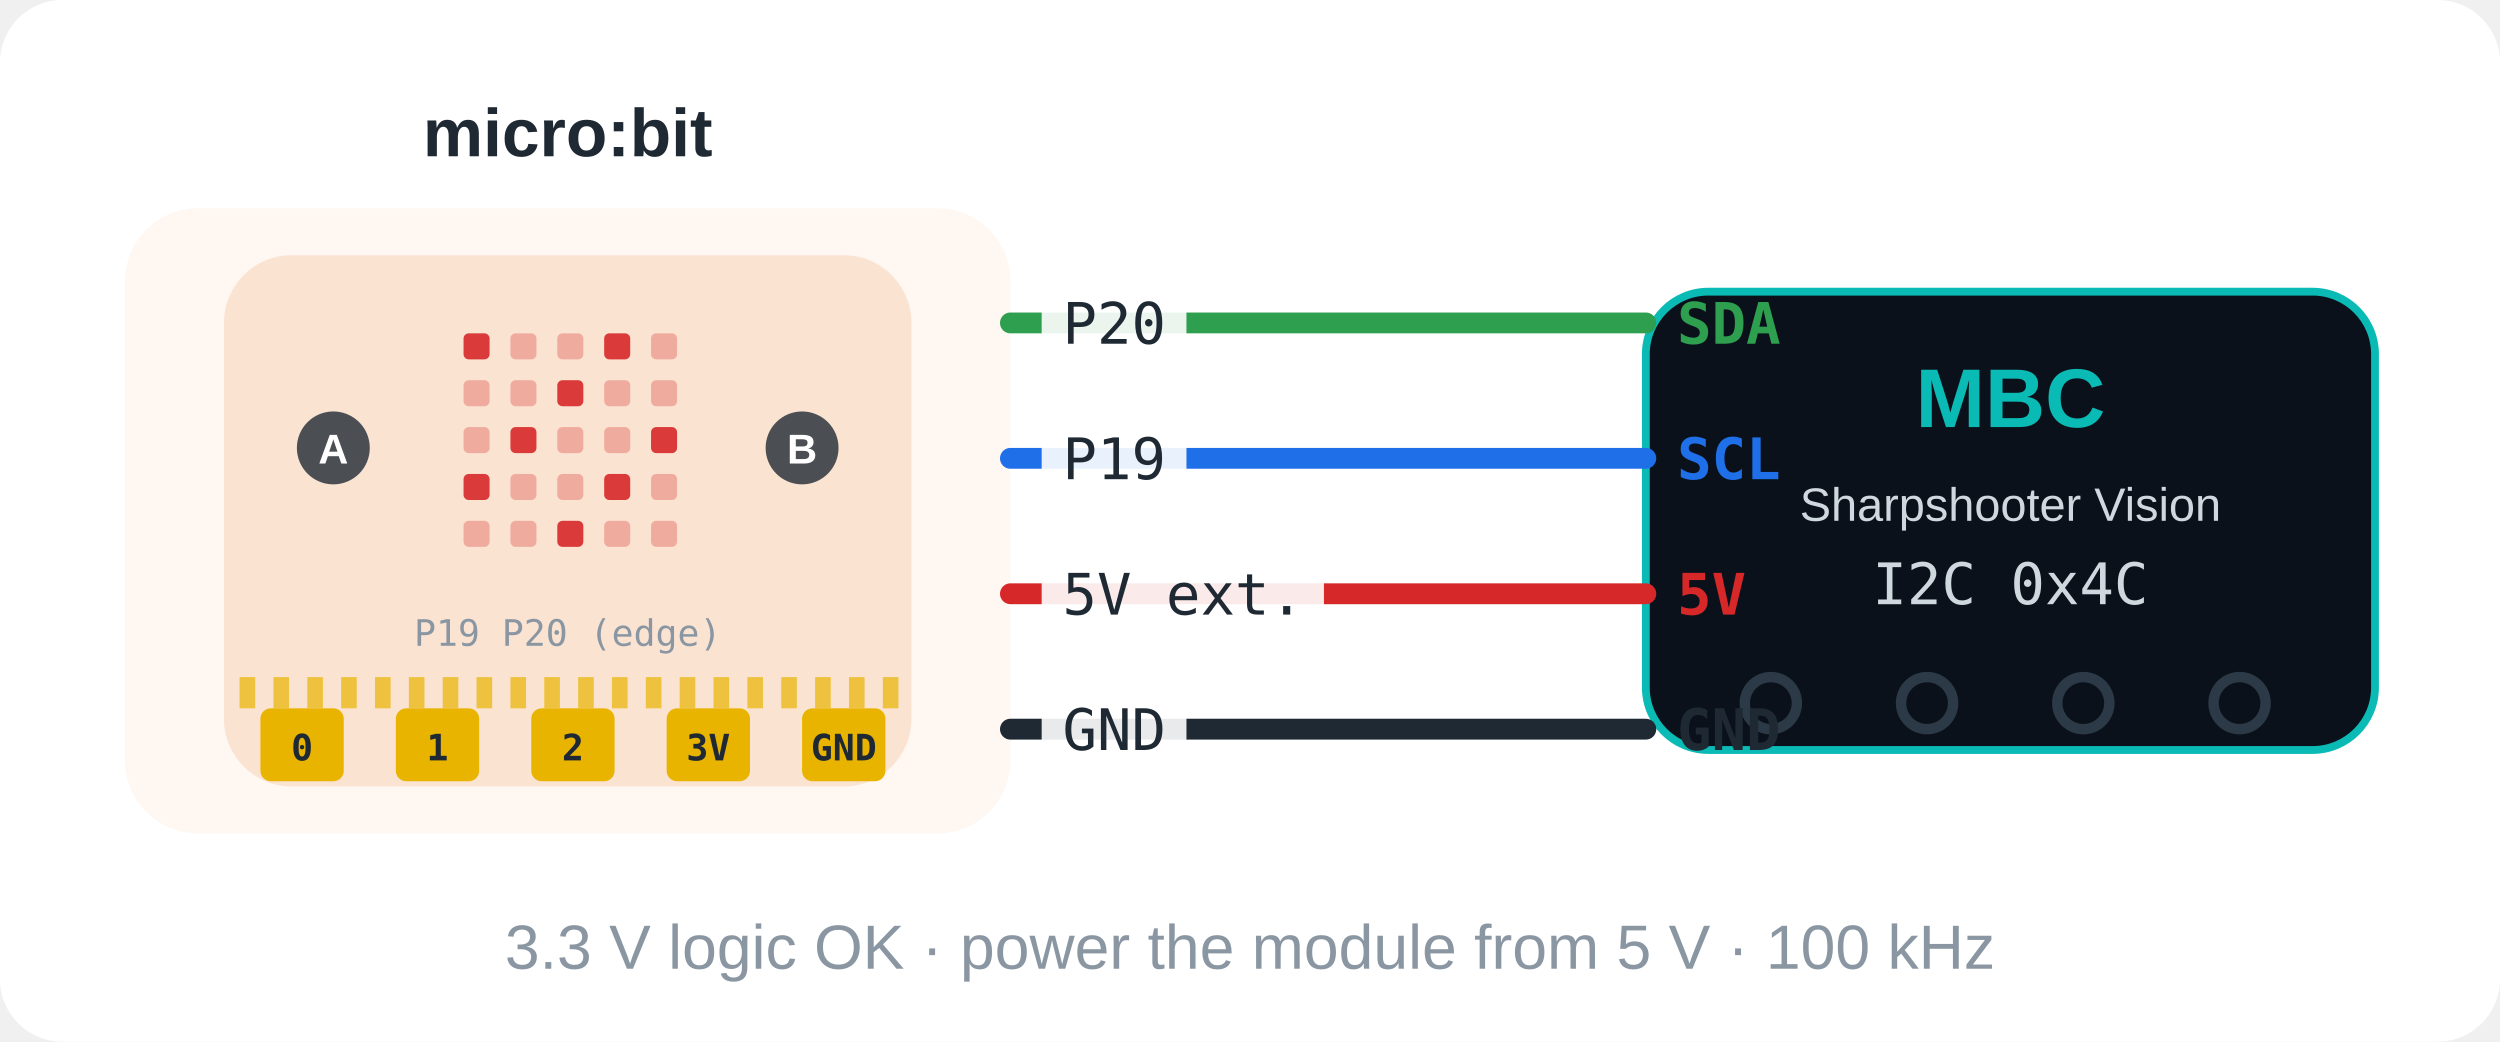
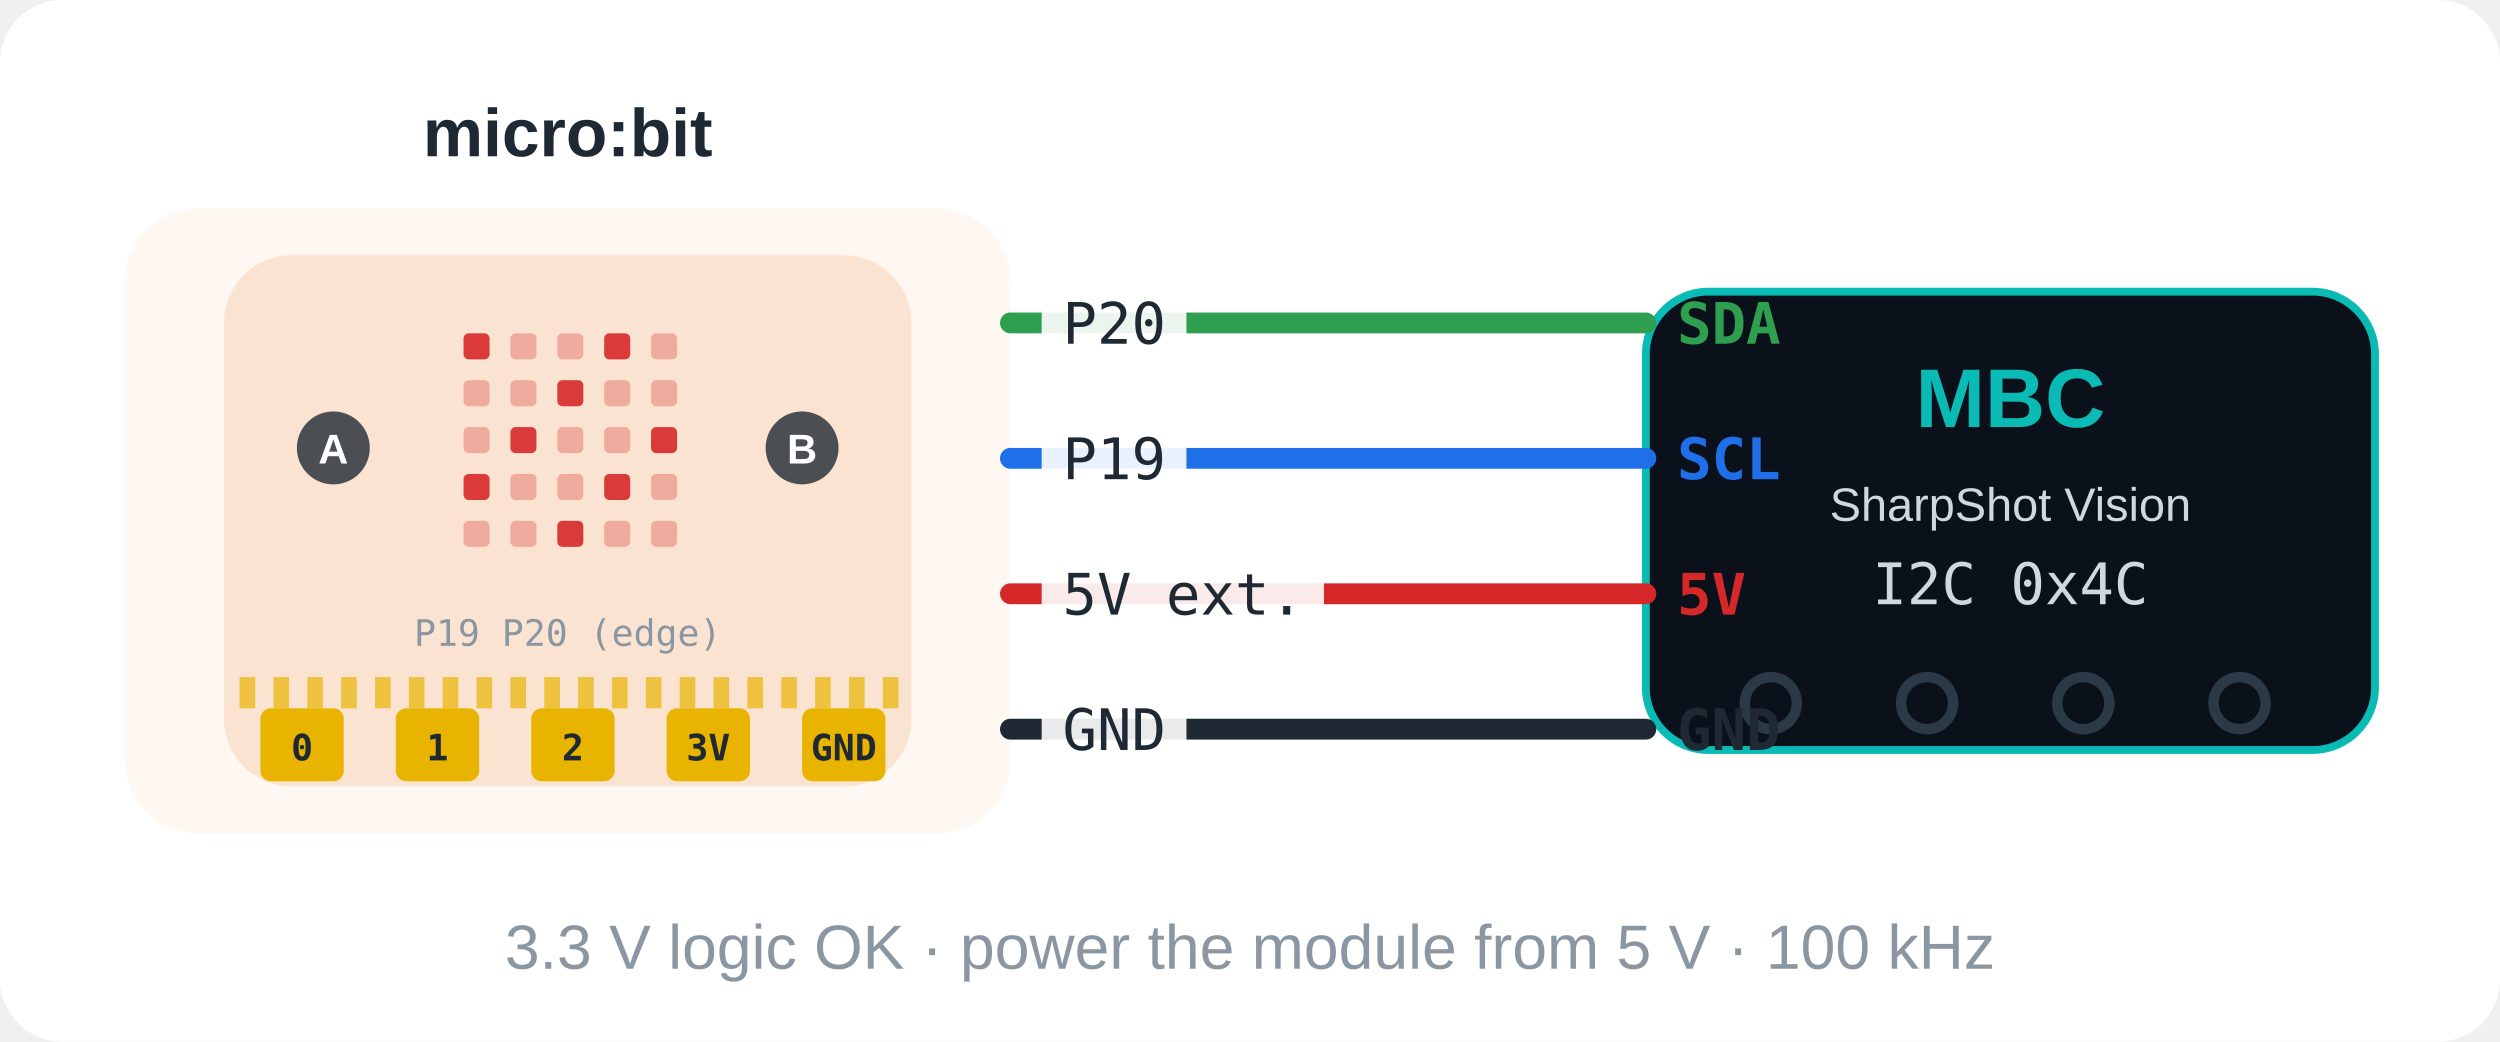
<svg xmlns="http://www.w3.org/2000/svg" viewBox="0 0 480 200" width="480" height="200" role="img" font-family="Nunito, &quot;Segoe UI&quot;, Arial, sans-serif">
  <rect width="480" height="200" rx="12" fill="#ffffff" />
  <rect x="24" y="40" width="170" height="120" rx="14" fill="#E8711E" opacity="0.06" />
  <rect x="44" y="50" width="130" height="100" rx="12" fill="#E8711E" opacity="0.15" stroke="#E8711E" stroke-width="2" />
  <rect x="89" y="64" width="5" height="5" rx="1" fill="#D62828" opacity="0.9" />
  <rect x="89" y="73" width="5" height="5" rx="1" fill="#D62828" opacity="0.3" />
  <rect x="89" y="82" width="5" height="5" rx="1" fill="#D62828" opacity="0.3" />
  <rect x="89" y="91" width="5" height="5" rx="1" fill="#D62828" opacity="0.9" />
  <rect x="89" y="100" width="5" height="5" rx="1" fill="#D62828" opacity="0.3" />
  <rect x="98" y="64" width="5" height="5" rx="1" fill="#D62828" opacity="0.3" />
  <rect x="98" y="73" width="5" height="5" rx="1" fill="#D62828" opacity="0.3" />
  <rect x="98" y="82" width="5" height="5" rx="1" fill="#D62828" opacity="0.9" />
  <rect x="98" y="91" width="5" height="5" rx="1" fill="#D62828" opacity="0.3" />
  <rect x="98" y="100" width="5" height="5" rx="1" fill="#D62828" opacity="0.3" />
  <rect x="107" y="64" width="5" height="5" rx="1" fill="#D62828" opacity="0.3" />
  <rect x="107" y="73" width="5" height="5" rx="1" fill="#D62828" opacity="0.9" />
  <rect x="107" y="82" width="5" height="5" rx="1" fill="#D62828" opacity="0.3" />
  <rect x="107" y="91" width="5" height="5" rx="1" fill="#D62828" opacity="0.3" />
  <rect x="107" y="100" width="5" height="5" rx="1" fill="#D62828" opacity="0.9" />
  <rect x="116" y="64" width="5" height="5" rx="1" fill="#D62828" opacity="0.9" />
  <rect x="116" y="73" width="5" height="5" rx="1" fill="#D62828" opacity="0.3" />
  <rect x="116" y="82" width="5" height="5" rx="1" fill="#D62828" opacity="0.3" />
  <rect x="116" y="91" width="5" height="5" rx="1" fill="#D62828" opacity="0.9" />
  <rect x="116" y="100" width="5" height="5" rx="1" fill="#D62828" opacity="0.3" />
  <rect x="125" y="64" width="5" height="5" rx="1" fill="#D62828" opacity="0.3" />
  <rect x="125" y="73" width="5" height="5" rx="1" fill="#D62828" opacity="0.3" />
  <rect x="125" y="82" width="5" height="5" rx="1" fill="#D62828" opacity="0.9" />
  <rect x="125" y="91" width="5" height="5" rx="1" fill="#D62828" opacity="0.3" />
  <rect x="125" y="100" width="5" height="5" rx="1" fill="#D62828" opacity="0.3" />
  <circle cx="64" cy="86" r="7" fill="#1f2933" opacity="0.8" />
  <circle cx="154" cy="86" r="7" fill="#1f2933" opacity="0.8" />
  <text x="64" y="89" font-size="8" fill="#fff" text-anchor="middle" font-weight="700">A</text>
  <text x="154" y="89" font-size="8" fill="#fff" text-anchor="middle" font-weight="700">B</text>
  <rect x="50" y="136" width="16" height="14" rx="2" fill="#E8B400" />
  <text x="58" y="146" font-size="7" fill="#1f2933" text-anchor="middle" font-family="&quot;JetBrains Mono&quot;, Consolas, monospace" font-weight="700">0</text>
  <rect x="76" y="136" width="16" height="14" rx="2" fill="#E8B400" />
  <text x="84" y="146" font-size="7" fill="#1f2933" text-anchor="middle" font-family="&quot;JetBrains Mono&quot;, Consolas, monospace" font-weight="700">1</text>
  <rect x="102" y="136" width="16" height="14" rx="2" fill="#E8B400" />
  <text x="110" y="146" font-size="7" fill="#1f2933" text-anchor="middle" font-family="&quot;JetBrains Mono&quot;, Consolas, monospace" font-weight="700">2</text>
  <rect x="128" y="136" width="16" height="14" rx="2" fill="#E8B400" />
  <text x="136" y="146" font-size="7" fill="#1f2933" text-anchor="middle" font-family="&quot;JetBrains Mono&quot;, Consolas, monospace" font-weight="700">3V</text>
  <rect x="154" y="136" width="16" height="14" rx="2" fill="#E8B400" />
  <text x="162" y="146" font-size="7" fill="#1f2933" text-anchor="middle" font-family="&quot;JetBrains Mono&quot;, Consolas, monospace" font-weight="700">GND</text>
  <rect x="46" y="130" width="3" height="6" fill="#E8B400" opacity="0.7" />
  <rect x="52.5" y="130" width="3" height="6" fill="#E8B400" opacity="0.7" />
  <rect x="59" y="130" width="3" height="6" fill="#E8B400" opacity="0.7" />
  <rect x="65.5" y="130" width="3" height="6" fill="#E8B400" opacity="0.7" />
  <rect x="72" y="130" width="3" height="6" fill="#E8B400" opacity="0.7" />
  <rect x="78.5" y="130" width="3" height="6" fill="#E8B400" opacity="0.7" />
  <rect x="85" y="130" width="3" height="6" fill="#E8B400" opacity="0.7" />
  <rect x="91.5" y="130" width="3" height="6" fill="#E8B400" opacity="0.7" />
  <rect x="98" y="130" width="3" height="6" fill="#E8B400" opacity="0.7" />
  <rect x="104.5" y="130" width="3" height="6" fill="#E8B400" opacity="0.7" />
  <rect x="111" y="130" width="3" height="6" fill="#E8B400" opacity="0.7" />
  <rect x="117.5" y="130" width="3" height="6" fill="#E8B400" opacity="0.7" />
  <rect x="124" y="130" width="3" height="6" fill="#E8B400" opacity="0.7" />
  <rect x="130.5" y="130" width="3" height="6" fill="#E8B400" opacity="0.7" />
  <rect x="137" y="130" width="3" height="6" fill="#E8B400" opacity="0.7" />
  <rect x="143.5" y="130" width="3" height="6" fill="#E8B400" opacity="0.7" />
  <rect x="150" y="130" width="3" height="6" fill="#E8B400" opacity="0.7" />
  <rect x="156.5" y="130" width="3" height="6" fill="#E8B400" opacity="0.7" />
  <rect x="163" y="130" width="3" height="6" fill="#E8B400" opacity="0.7" />
  <rect x="169.5" y="130" width="3" height="6" fill="#E8B400" opacity="0.7" />
  <text x="109" y="124" font-size="7" fill="#8a97a3" text-anchor="middle" font-family="&quot;JetBrains Mono&quot;, Consolas, monospace">P19 P20 (edge)</text>
  <text x="109" y="30" font-size="13" fill="#1f2933" text-anchor="middle" font-weight="700">micro:bit</text>
  <rect x="316" y="56" width="140" height="88" rx="12" fill="#0a111a" stroke="#0ABAB5" stroke-width="1.5" />
  <circle cx="340" cy="135" r="5" fill="none" stroke="#2b3a46" stroke-width="2" />
  <circle cx="370" cy="135" r="5" fill="none" stroke="#2b3a46" stroke-width="2" />
  <circle cx="400" cy="135" r="5" fill="none" stroke="#2b3a46" stroke-width="2" />
  <circle cx="430" cy="135" r="5" fill="none" stroke="#2b3a46" stroke-width="2" />
  <text x="386" y="82" font-size="16" fill="#0ABAB5" text-anchor="middle" font-weight="700">MBC</text>
-   <text x="386" y="100" font-size="9" fill="#cfd8de" text-anchor="middle">Sharpshooter Vision</text>
+   <text x="386" y="100" font-size="9" fill="#cfd8de" text-anchor="middle">SharpShot Vision</text>
  <text x="386" y="116" font-size="11" fill="#cfd8de" text-anchor="middle" font-family="&quot;JetBrains Mono&quot;, Consolas, monospace">I2C 0x4C</text>
  <line x1="194" y1="62" x2="316" y2="62" stroke="#2E9E4F" stroke-width="4" stroke-linecap="round" />
  <rect x="200" y="55" width="27.8" height="14" rx="3" fill="#fff" opacity="0.9" />
  <text x="204" y="66" font-size="11" fill="#1f2933" text-anchor="start" font-family="&quot;JetBrains Mono&quot;, Consolas, monospace">P20</text>
  <text x="322" y="66" font-size="11" fill="#2E9E4F" text-anchor="start" font-family="&quot;JetBrains Mono&quot;, Consolas, monospace" font-weight="700">SDA</text>
  <line x1="194" y1="88" x2="316" y2="88" stroke="#1E6FE8" stroke-width="4" stroke-linecap="round" />
  <rect x="200" y="81" width="27.8" height="14" rx="3" fill="#fff" opacity="0.9" />
  <text x="204" y="92" font-size="11" fill="#1f2933" text-anchor="start" font-family="&quot;JetBrains Mono&quot;, Consolas, monospace">P19</text>
  <text x="322" y="92" font-size="11" fill="#1E6FE8" text-anchor="start" font-family="&quot;JetBrains Mono&quot;, Consolas, monospace" font-weight="700">SCL</text>
  <line x1="194" y1="114" x2="316" y2="114" stroke="#D62828" stroke-width="4" stroke-linecap="round" />
  <rect x="200" y="107" width="54.2" height="14" rx="3" fill="#fff" opacity="0.9" />
  <text x="204" y="118" font-size="11" fill="#1f2933" text-anchor="start" font-family="&quot;JetBrains Mono&quot;, Consolas, monospace">5V ext.</text>
  <text x="322" y="118" font-size="11" fill="#D62828" text-anchor="start" font-family="&quot;JetBrains Mono&quot;, Consolas, monospace" font-weight="700">5V</text>
  <line x1="194" y1="140" x2="316" y2="140" stroke="#1f2933" stroke-width="4" stroke-linecap="round" />
  <rect x="200" y="133" width="27.8" height="14" rx="3" fill="#fff" opacity="0.9" />
  <text x="204" y="144" font-size="11" fill="#1f2933" text-anchor="start" font-family="&quot;JetBrains Mono&quot;, Consolas, monospace">GND</text>
  <text x="322" y="144" font-size="11" fill="#1f2933" text-anchor="start" font-family="&quot;JetBrains Mono&quot;, Consolas, monospace" font-weight="700">GND</text>
  <text x="240" y="186" font-size="12" fill="#8a97a3" text-anchor="middle">3.3 V logic OK · power the module from 5 V · 100 kHz</text>
</svg>
